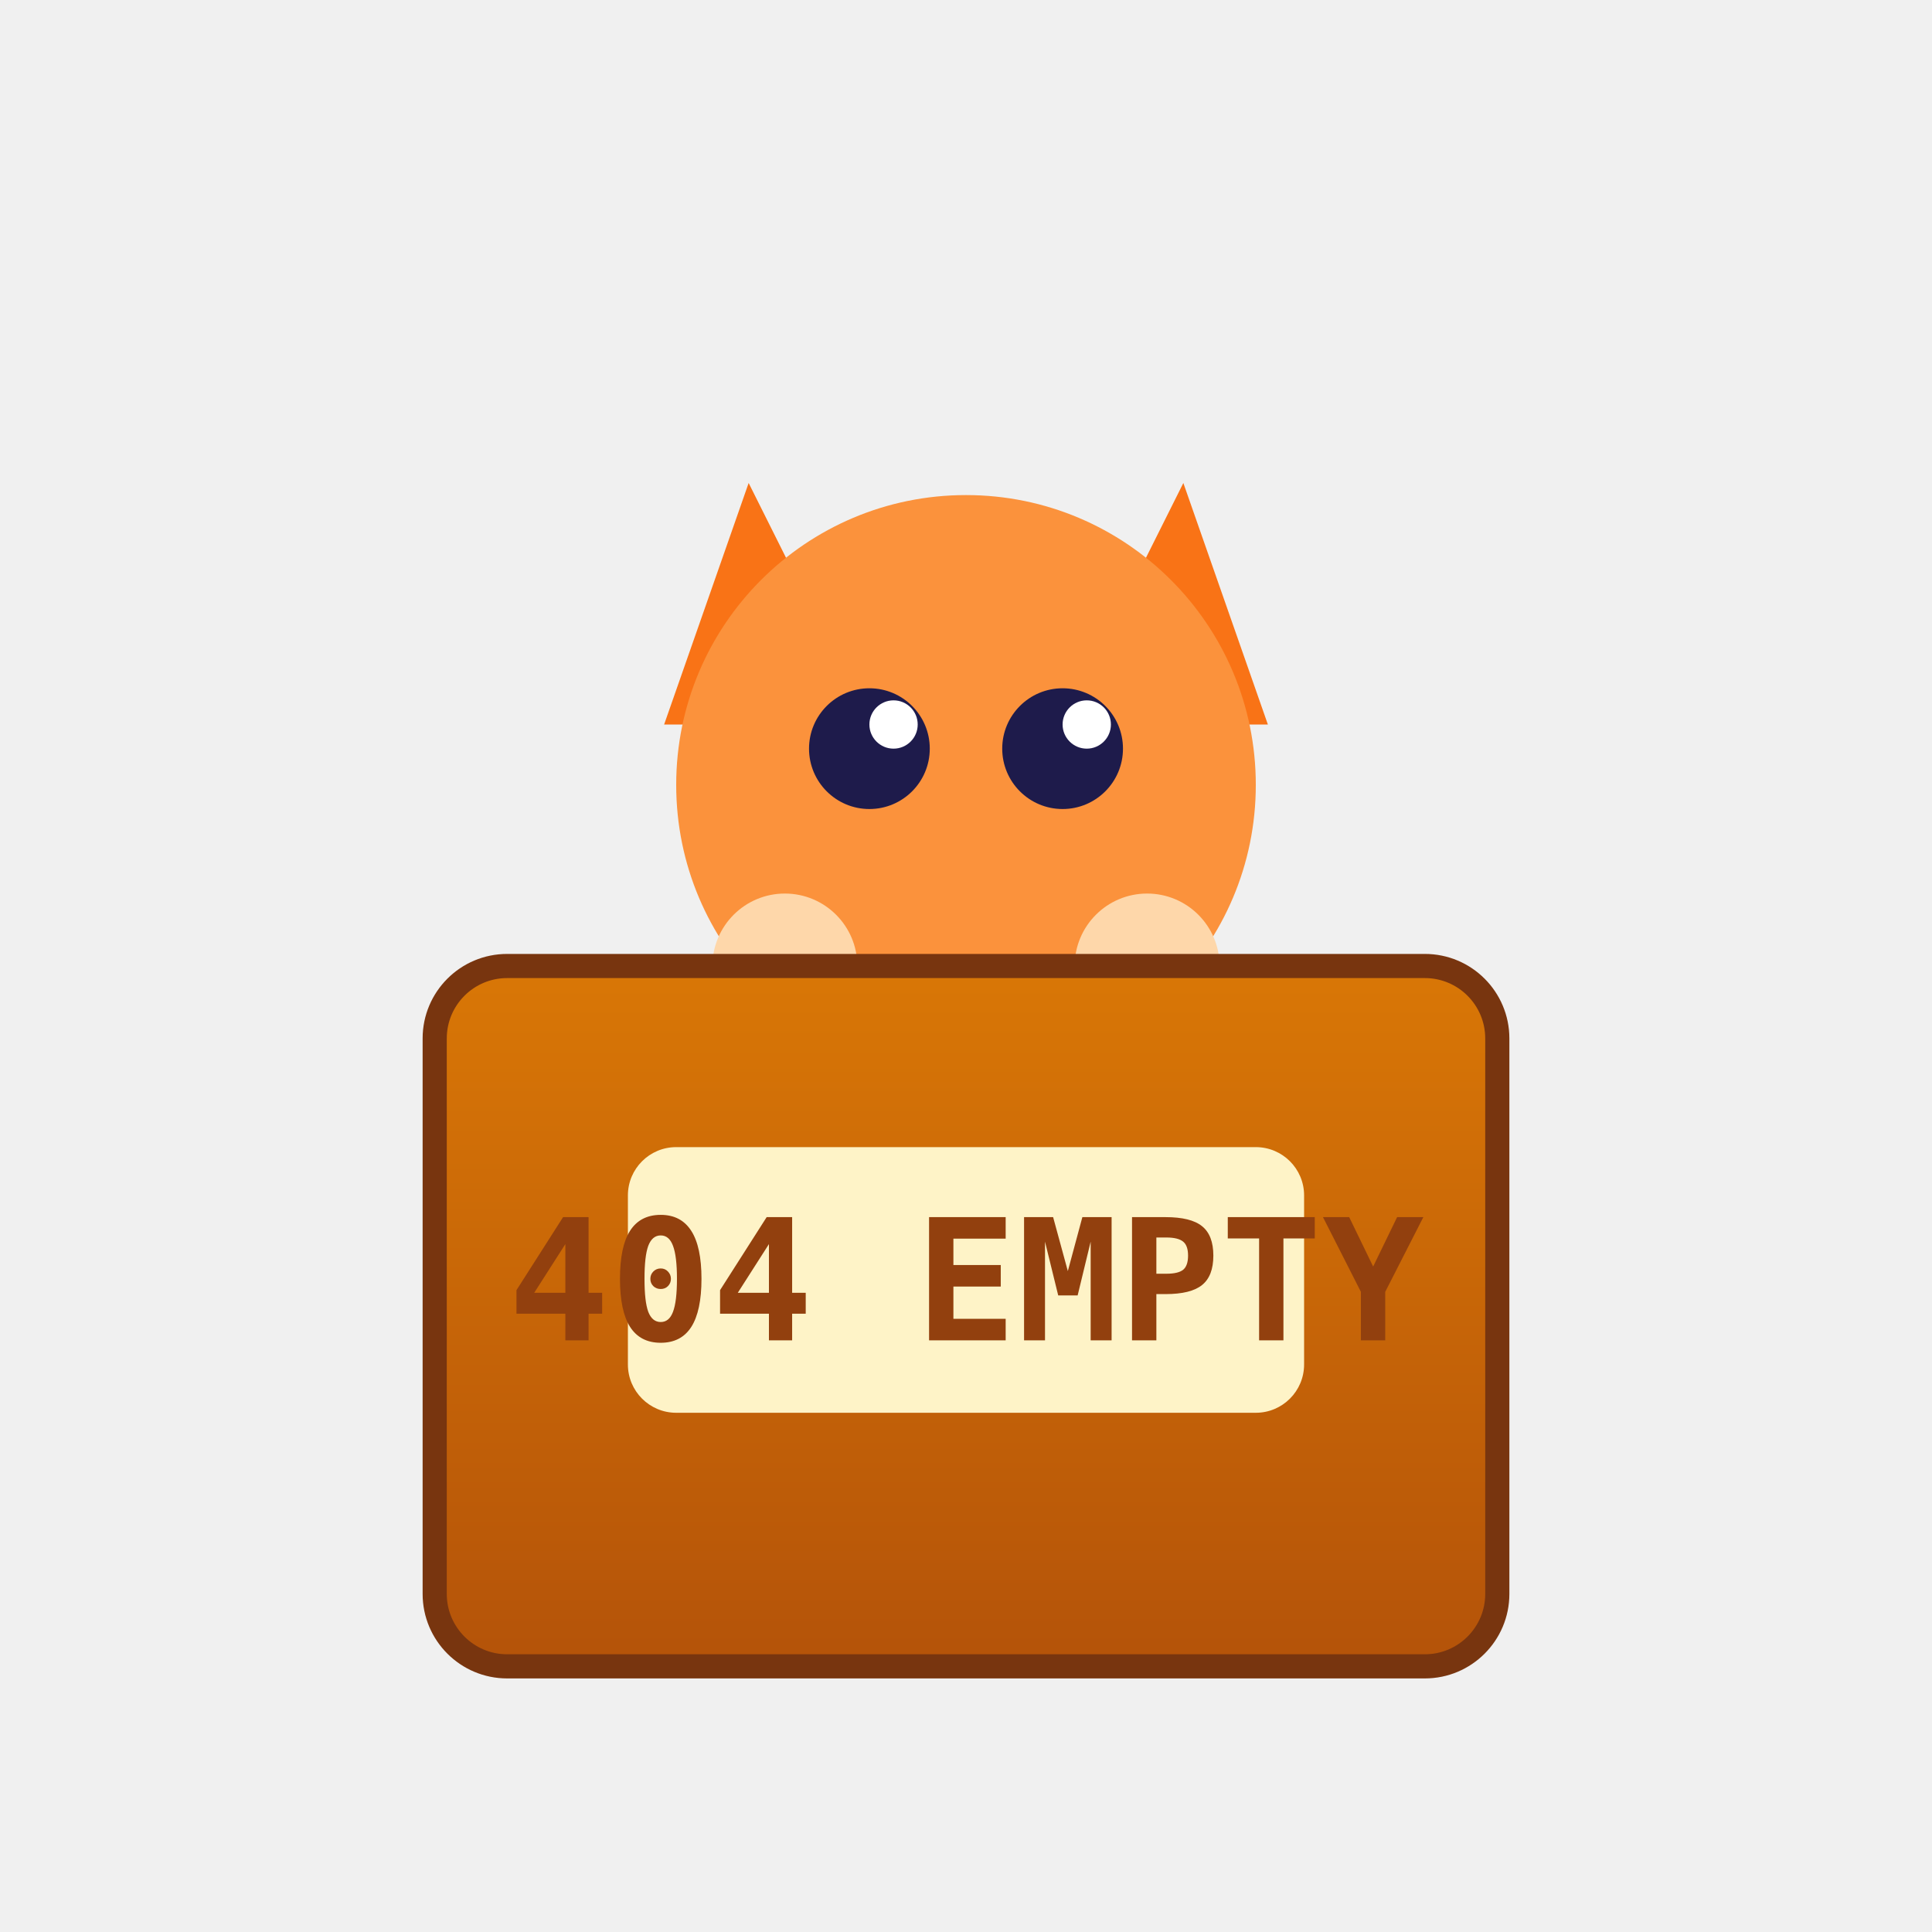
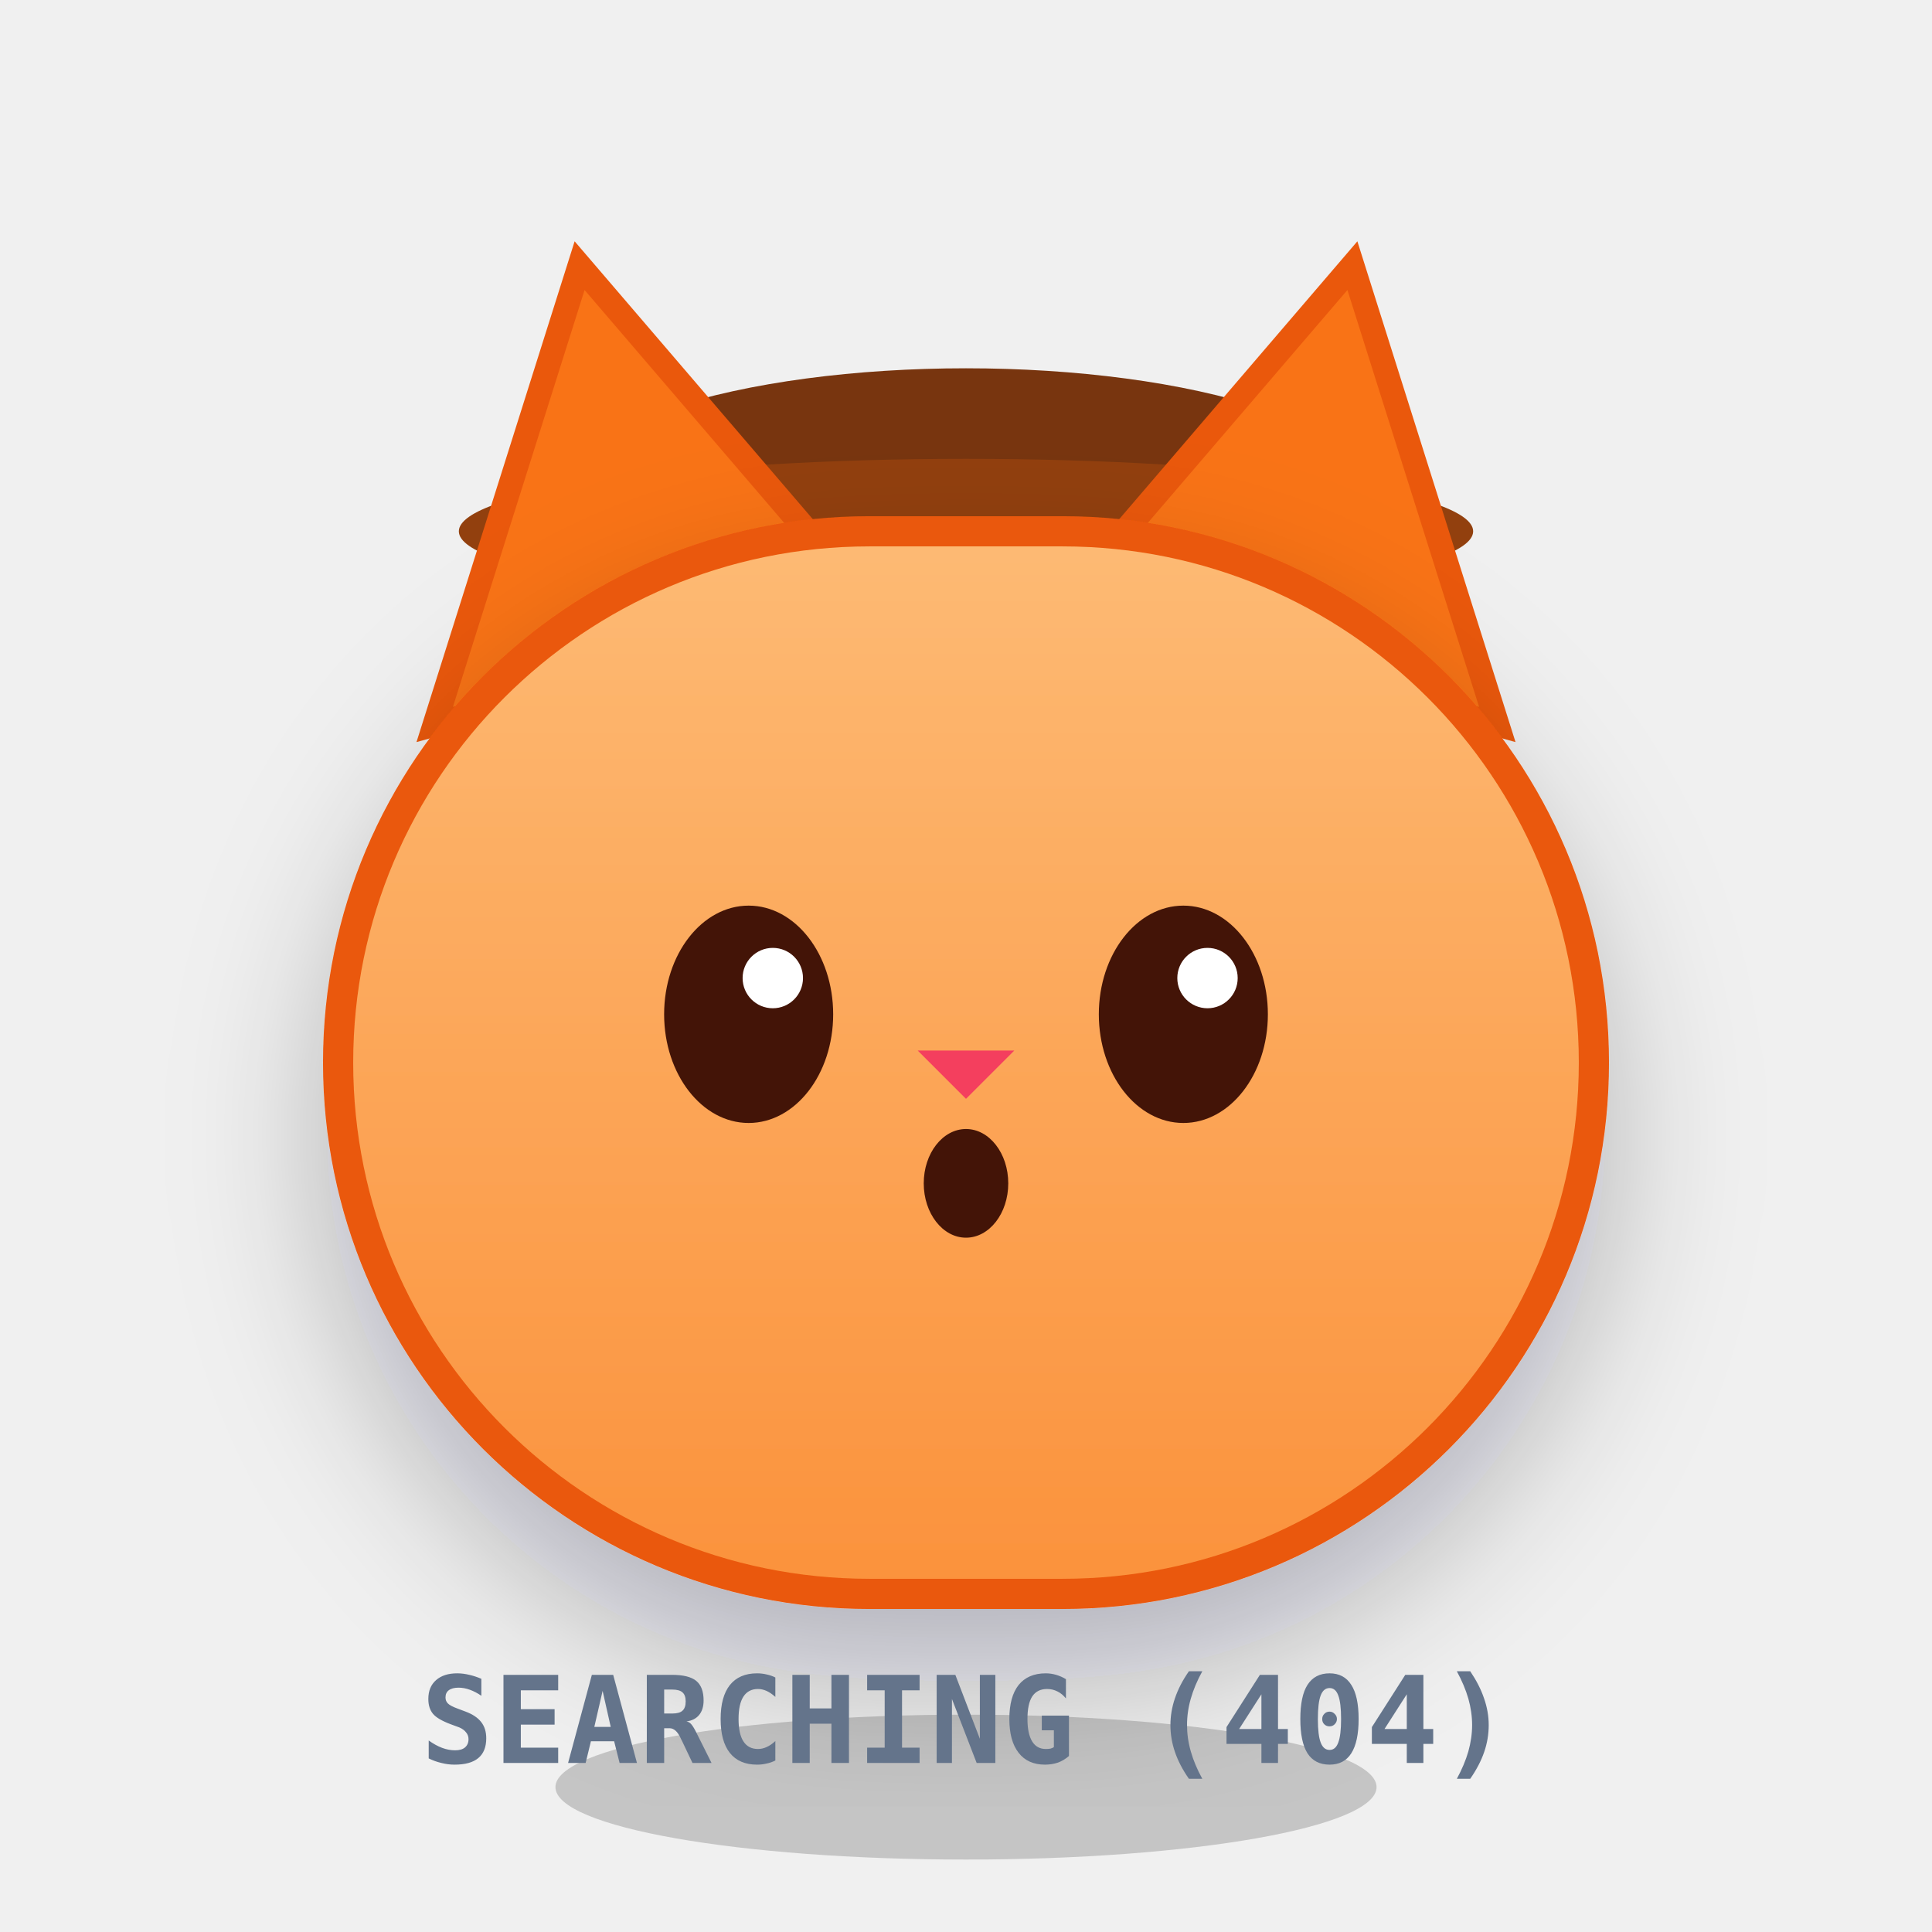
<svg xmlns="http://www.w3.org/2000/svg" viewBox="0 0 160 160" width="100%" height="100%">
  <defs>
-     <linearGradient id="box-grad" x1="0%" y1="0%" x2="0%" y2="100%">
-       <stop offset="0%" stop-color="#d97706" />
-       <stop offset="100%" stop-color="#b45309" />
+     <linearGradient id="cat-fur-grad" x1="0%" y1="0%" x2="0%" y2="100%">
+       <stop offset="0%" stop-color="#fdba74" />
+       <stop offset="100%" stop-color="#fb923c" />
    </linearGradient>
+     <filter id="cat-shadow" x="-20%" y="-20%" width="140%" height="140%">
+       <feDropShadow dx="0" dy="6" stdDeviation="6" flood-color="#020617" flood-opacity="0.25" />
+     </filter>
  </defs>
  <style>
-     @keyframes peekInOut {
-       0%, 100% { transform: translateY(0); }
-       50% { transform: translateY(10px); }
+     @keyframes lookLR {
+       0%, 100% { transform: translateX(0); }
+       25% { transform: translateX(-6px); }
+       75% { transform: translateX(6px); }
    }
-     .cat-box-peek { animation: peekInOut 2.5s ease-in-out infinite; }
+     .eyes-roam { animation: lookLR 2.6s ease-in-out infinite; }
  </style>
-   <g class="cat-box-peek">
-     <polygon points="62,40 72,60 55,60" fill="#f97316" />
-     <polygon points="98,40 105,60 88,60" fill="#f97316" />
-     <circle cx="80" cy="65" r="24" fill="#fb923c" />
-     <circle cx="72" cy="62" r="5" fill="#1e1b4b" />
-     <circle cx="74" cy="60" r="2" fill="#ffffff" />
-     <circle cx="88" cy="62" r="5" fill="#1e1b4b" />
-     <circle cx="90" cy="60" r="2" fill="#ffffff" />
-     <circle cx="65" cy="80" r="6" fill="#fed7aa" />
-     <circle cx="95" cy="80" r="6" fill="#fed7aa" />
+   <ellipse cx="80" cy="148" rx="34" ry="6" fill="#000000" opacity="0.18" />
+   <g>
+     <path d="M 44 44 C 44 26 116 26 116 44 Z" fill="#78350f" />
+     <ellipse cx="80" cy="44" rx="42" ry="6" fill="#92400e" />
+     <polygon points="36,60 48,22 72,50" fill="#f97316" stroke="#ea580c" stroke-width="2" />
+     <polygon points="124,60 112,22 88,50" fill="#f97316" stroke="#ea580c" stroke-width="2" />
+     <rect x="28" y="44" width="104" height="88" rx="44" fill="url(#cat-fur-grad)" stroke="#ea580c" stroke-width="2.5" filter="url(#cat-shadow)" />
+     <g class="eyes-roam">
+       <ellipse cx="62" cy="84" rx="7" ry="9" fill="#431407" />
+       <circle cx="64" cy="81" r="2.5" fill="#ffffff" />
+       <ellipse cx="98" cy="84" rx="7" ry="9" fill="#431407" />
+       <circle cx="100" cy="81" r="2.5" fill="#ffffff" />
+     </g>
+     <polygon points="80,91 76,87 84,87" fill="#f43f5e" />
+     <ellipse cx="80" cy="98" rx="3.5" ry="4.5" fill="#431407" />
  </g>
-   <rect x="36" y="80" width="88" height="58" rx="6" fill="url(#box-grad)" stroke="#78350f" stroke-width="2" />
-   <rect x="52" y="95" width="56" height="22" rx="4" fill="#fef3c7" />
-   <text x="80" y="111" font-family="monospace" font-size="14" font-weight="900" fill="#92400e" text-anchor="middle">404 EMPTY</text>
+   <text x="80" y="146" font-family="monospace" font-size="10" font-weight="bold" fill="#64748b" text-anchor="middle">SEARCHING (404)</text>
</svg>
